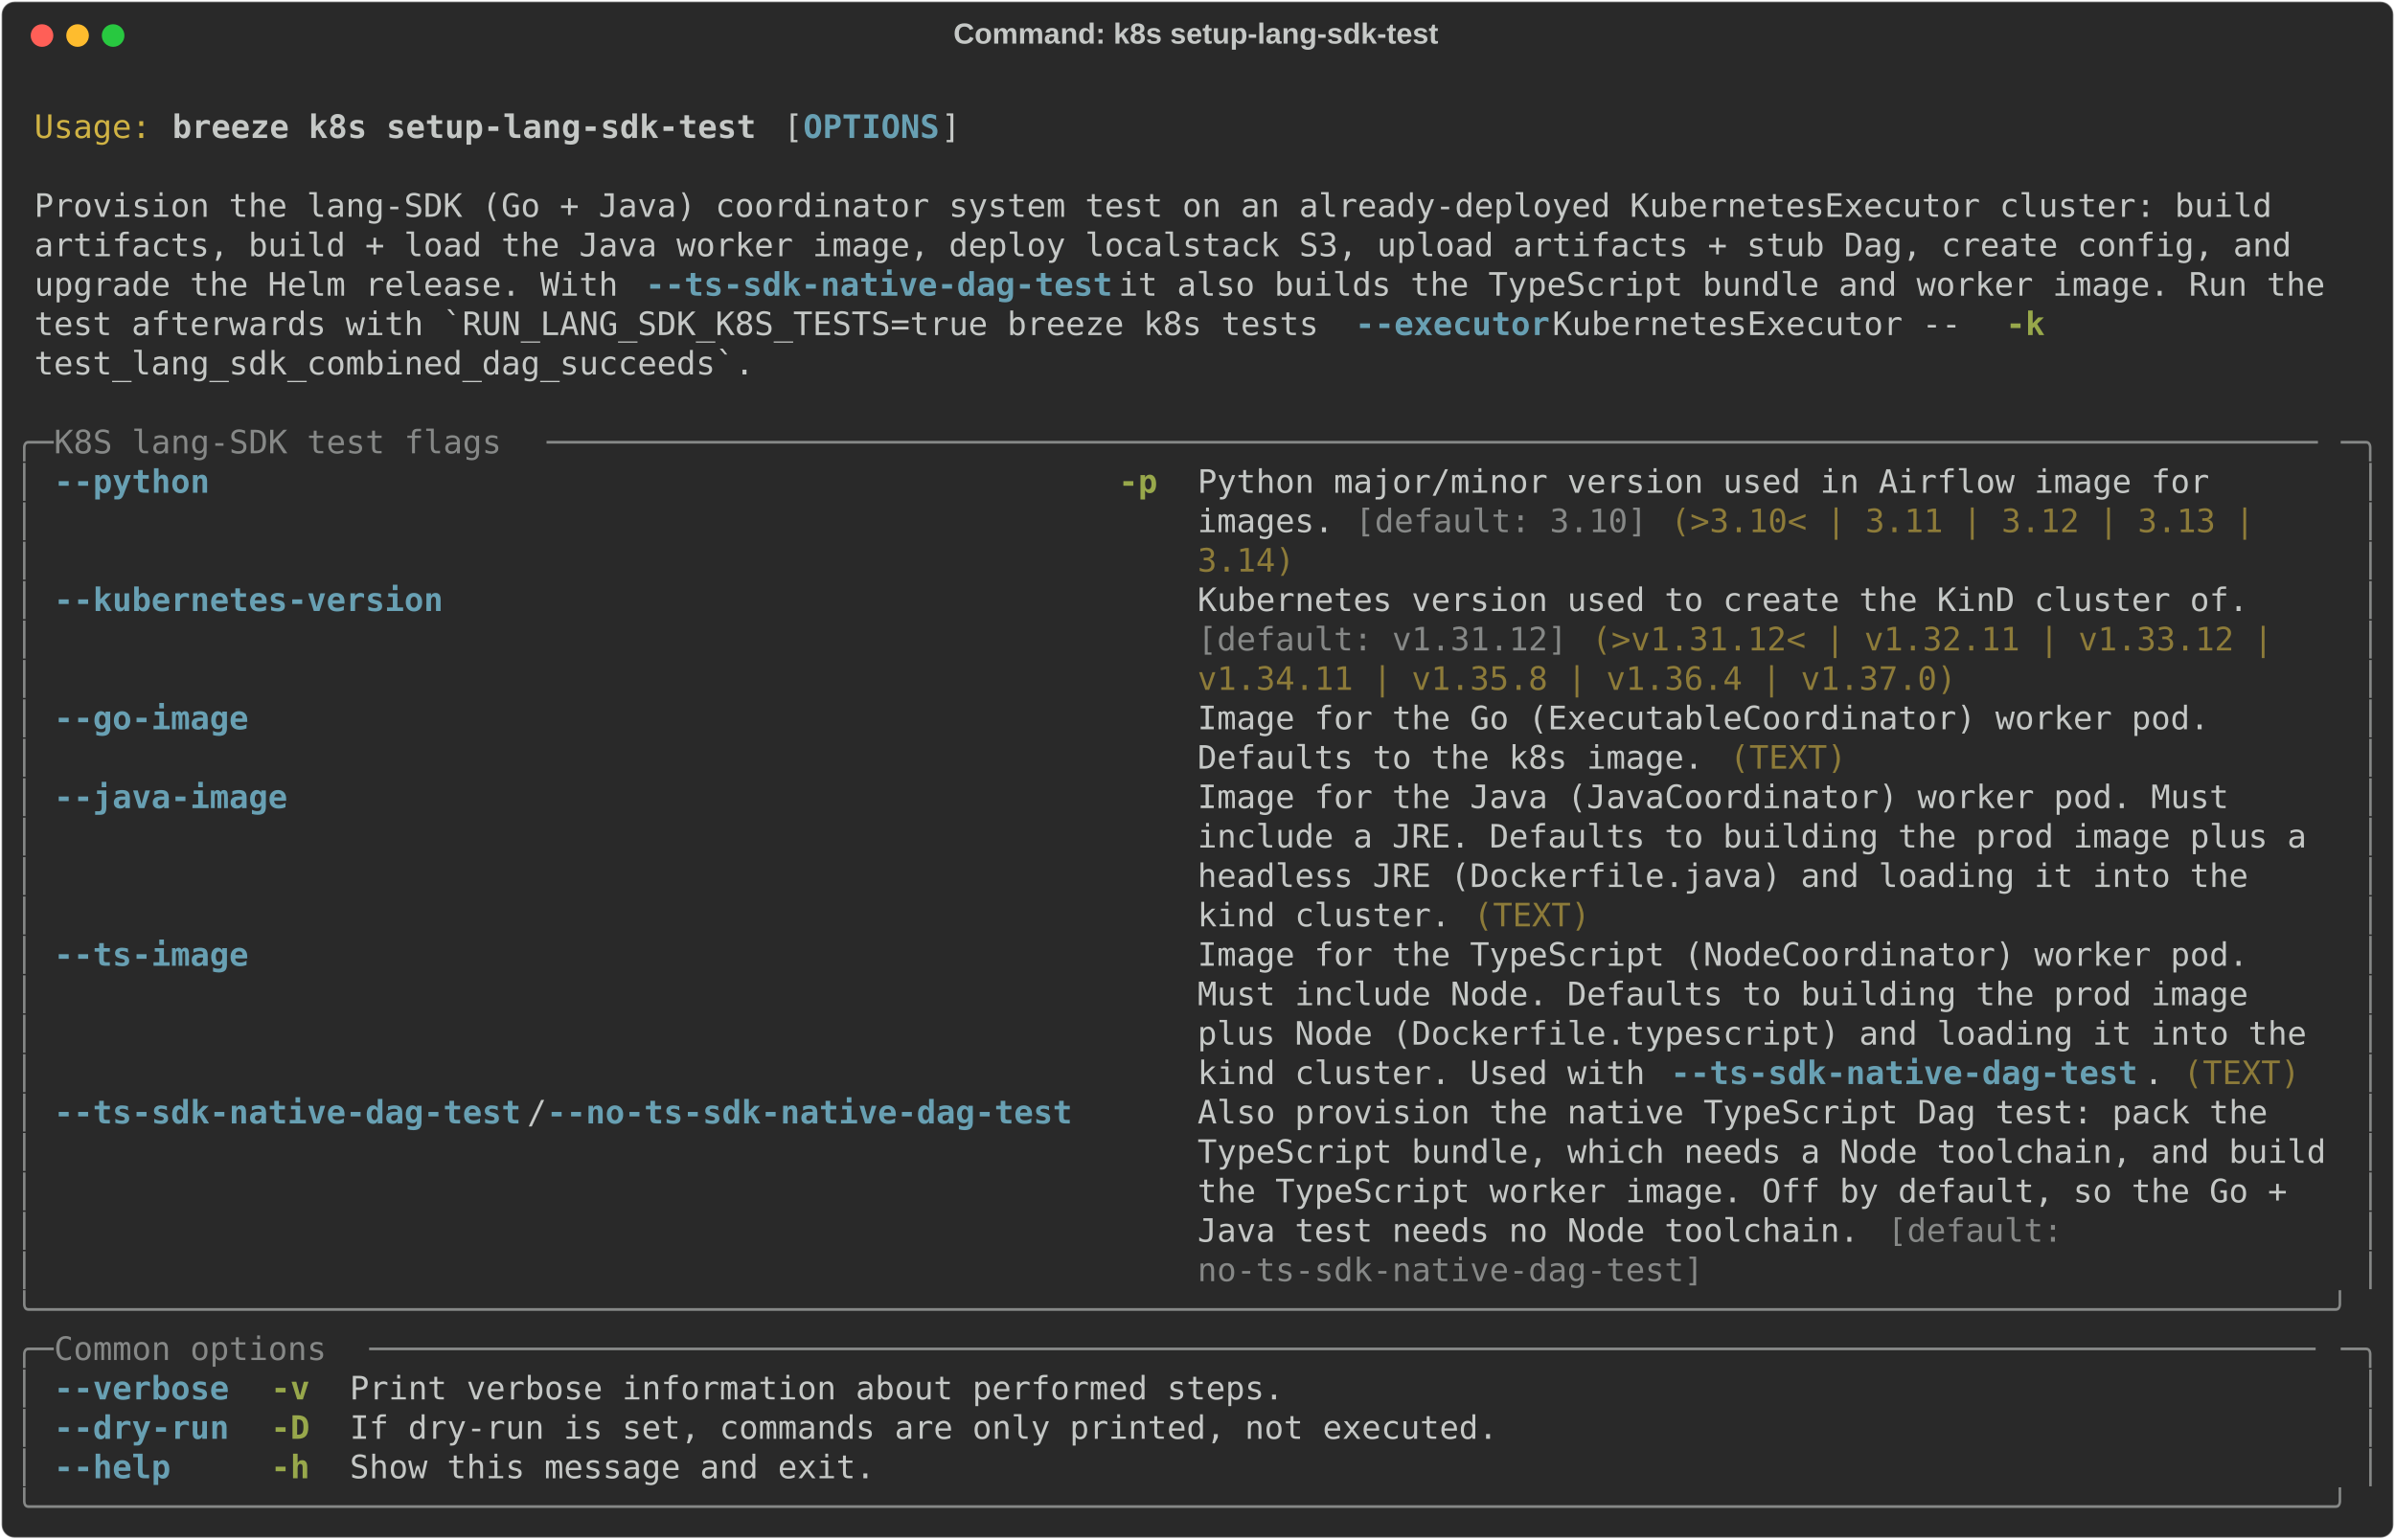
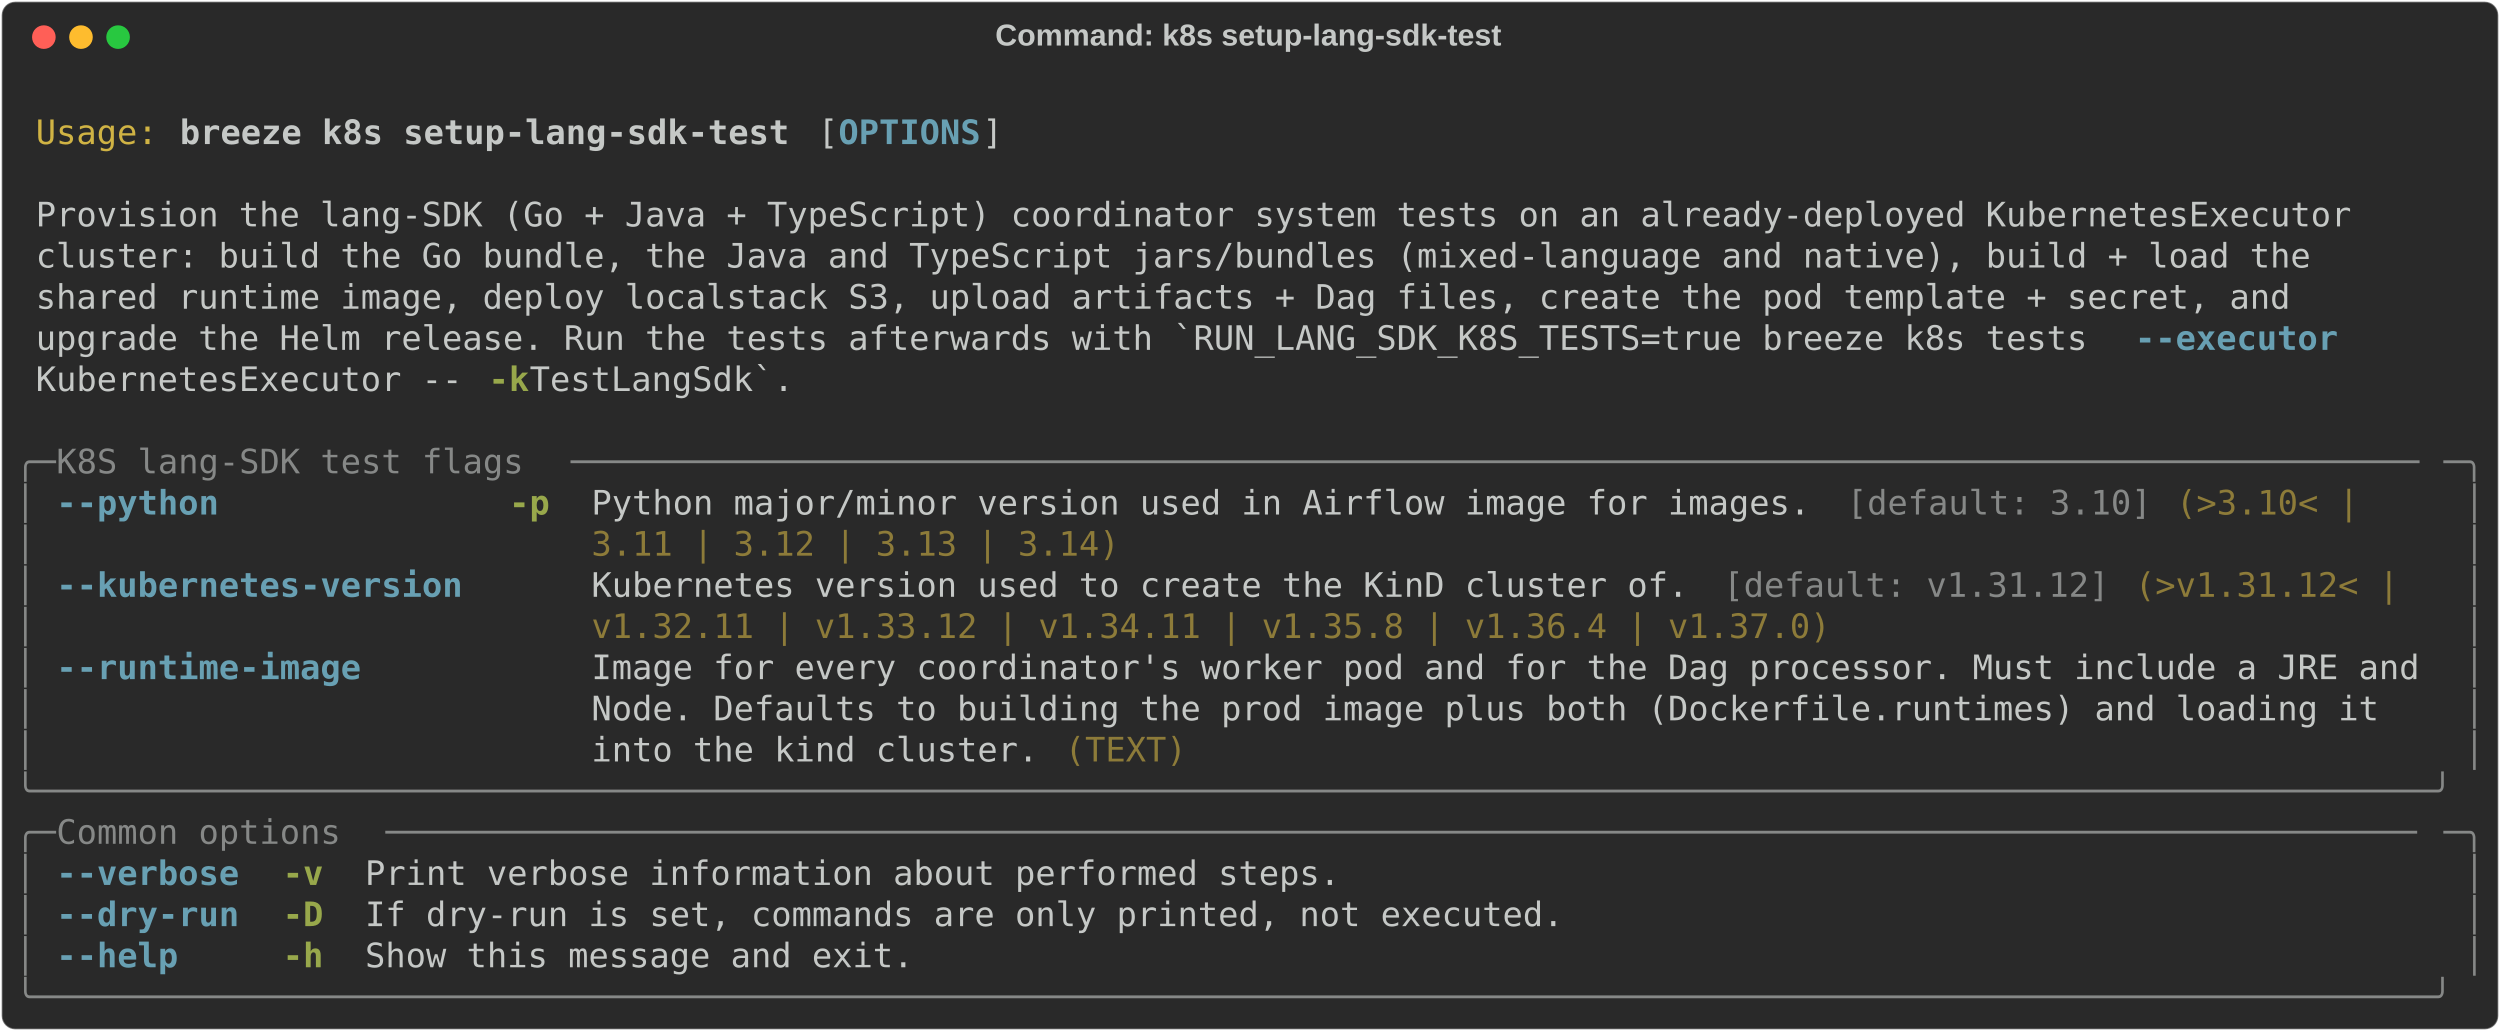
- <svg xmlns="http://www.w3.org/2000/svg" class="rich-terminal" viewBox="0 0 1482 952.8">
+ <svg xmlns="http://www.w3.org/2000/svg" class="rich-terminal" viewBox="0 0 1482 611.2">
  <style>

    @font-face {
        font-family: "Fira Code";
        src: local("FiraCode-Regular"),
                url("https://cdnjs.cloudflare.com/ajax/libs/firacode/6.2.0/woff2/FiraCode-Regular.woff2") format("woff2"),
                url("https://cdnjs.cloudflare.com/ajax/libs/firacode/6.2.0/woff/FiraCode-Regular.woff") format("woff");
        font-style: normal;
        font-weight: 400;
    }
    @font-face {
        font-family: "Fira Code";
        src: local("FiraCode-Bold"),
                url("https://cdnjs.cloudflare.com/ajax/libs/firacode/6.2.0/woff2/FiraCode-Bold.woff2") format("woff2"),
                url("https://cdnjs.cloudflare.com/ajax/libs/firacode/6.2.0/woff/FiraCode-Bold.woff") format("woff");
        font-style: bold;
        font-weight: 700;
    }

    .breeze-k8s-setup-lang-sdk-test-matrix {
        font-family: Fira Code, monospace;
        font-size: 20px;
        line-height: 24.4px;
        font-variant-east-asian: full-width;
    }

    .breeze-k8s-setup-lang-sdk-test-title {
        font-size: 18px;
        font-weight: bold;
        font-family: arial;
    }

    .breeze-k8s-setup-lang-sdk-test-r1 { fill: #c5c8c6 }
.breeze-k8s-setup-lang-sdk-test-r2 { fill: #d0b344 }
.breeze-k8s-setup-lang-sdk-test-r3 { fill: #c5c8c6;font-weight: bold }
.breeze-k8s-setup-lang-sdk-test-r4 { fill: #68a0b3;font-weight: bold }
.breeze-k8s-setup-lang-sdk-test-r5 { fill: #98a84b;font-weight: bold }
.breeze-k8s-setup-lang-sdk-test-r6 { fill: #868887 }
.breeze-k8s-setup-lang-sdk-test-r7 { fill: #8d7b39 }
    </style>
  <defs>
    <clipPath id="breeze-k8s-setup-lang-sdk-test-clip-terminal">
-       <rect x="0" y="0" width="1463.0" height="901.8" />
+       <rect x="0" y="0" width="1463.0" height="560.2" />
    </clipPath>
    <clipPath id="breeze-k8s-setup-lang-sdk-test-line-0">
      <rect x="0" y="1.5" width="1464" height="24.65" />
    </clipPath>
    <clipPath id="breeze-k8s-setup-lang-sdk-test-line-1">
      <rect x="0" y="25.9" width="1464" height="24.65" />
    </clipPath>
    <clipPath id="breeze-k8s-setup-lang-sdk-test-line-2">
      <rect x="0" y="50.3" width="1464" height="24.65" />
    </clipPath>
    <clipPath id="breeze-k8s-setup-lang-sdk-test-line-3">
      <rect x="0" y="74.7" width="1464" height="24.65" />
    </clipPath>
    <clipPath id="breeze-k8s-setup-lang-sdk-test-line-4">
      <rect x="0" y="99.1" width="1464" height="24.65" />
    </clipPath>
    <clipPath id="breeze-k8s-setup-lang-sdk-test-line-5">
      <rect x="0" y="123.5" width="1464" height="24.65" />
    </clipPath>
    <clipPath id="breeze-k8s-setup-lang-sdk-test-line-6">
      <rect x="0" y="147.9" width="1464" height="24.65" />
    </clipPath>
    <clipPath id="breeze-k8s-setup-lang-sdk-test-line-7">
      <rect x="0" y="172.3" width="1464" height="24.65" />
    </clipPath>
    <clipPath id="breeze-k8s-setup-lang-sdk-test-line-8">
      <rect x="0" y="196.7" width="1464" height="24.65" />
    </clipPath>
    <clipPath id="breeze-k8s-setup-lang-sdk-test-line-9">
      <rect x="0" y="221.1" width="1464" height="24.65" />
    </clipPath>
    <clipPath id="breeze-k8s-setup-lang-sdk-test-line-10">
      <rect x="0" y="245.5" width="1464" height="24.65" />
    </clipPath>
    <clipPath id="breeze-k8s-setup-lang-sdk-test-line-11">
      <rect x="0" y="269.9" width="1464" height="24.65" />
    </clipPath>
    <clipPath id="breeze-k8s-setup-lang-sdk-test-line-12">
      <rect x="0" y="294.3" width="1464" height="24.65" />
    </clipPath>
    <clipPath id="breeze-k8s-setup-lang-sdk-test-line-13">
      <rect x="0" y="318.7" width="1464" height="24.65" />
    </clipPath>
    <clipPath id="breeze-k8s-setup-lang-sdk-test-line-14">
      <rect x="0" y="343.1" width="1464" height="24.65" />
    </clipPath>
    <clipPath id="breeze-k8s-setup-lang-sdk-test-line-15">
      <rect x="0" y="367.5" width="1464" height="24.65" />
    </clipPath>
    <clipPath id="breeze-k8s-setup-lang-sdk-test-line-16">
      <rect x="0" y="391.9" width="1464" height="24.65" />
    </clipPath>
    <clipPath id="breeze-k8s-setup-lang-sdk-test-line-17">
      <rect x="0" y="416.3" width="1464" height="24.65" />
    </clipPath>
    <clipPath id="breeze-k8s-setup-lang-sdk-test-line-18">
      <rect x="0" y="440.7" width="1464" height="24.65" />
    </clipPath>
    <clipPath id="breeze-k8s-setup-lang-sdk-test-line-19">
      <rect x="0" y="465.1" width="1464" height="24.65" />
    </clipPath>
    <clipPath id="breeze-k8s-setup-lang-sdk-test-line-20">
      <rect x="0" y="489.5" width="1464" height="24.65" />
    </clipPath>
    <clipPath id="breeze-k8s-setup-lang-sdk-test-line-21">
      <rect x="0" y="513.9" width="1464" height="24.65" />
    </clipPath>
-     <clipPath id="breeze-k8s-setup-lang-sdk-test-line-22">
-       <rect x="0" y="538.3" width="1464" height="24.65" />
-     </clipPath>
-     <clipPath id="breeze-k8s-setup-lang-sdk-test-line-23">
-       <rect x="0" y="562.7" width="1464" height="24.65" />
-     </clipPath>
-     <clipPath id="breeze-k8s-setup-lang-sdk-test-line-24">
-       <rect x="0" y="587.1" width="1464" height="24.65" />
-     </clipPath>
-     <clipPath id="breeze-k8s-setup-lang-sdk-test-line-25">
-       <rect x="0" y="611.5" width="1464" height="24.65" />
-     </clipPath>
-     <clipPath id="breeze-k8s-setup-lang-sdk-test-line-26">
-       <rect x="0" y="635.9" width="1464" height="24.65" />
-     </clipPath>
-     <clipPath id="breeze-k8s-setup-lang-sdk-test-line-27">
-       <rect x="0" y="660.3" width="1464" height="24.65" />
-     </clipPath>
-     <clipPath id="breeze-k8s-setup-lang-sdk-test-line-28">
-       <rect x="0" y="684.7" width="1464" height="24.65" />
-     </clipPath>
-     <clipPath id="breeze-k8s-setup-lang-sdk-test-line-29">
-       <rect x="0" y="709.1" width="1464" height="24.65" />
-     </clipPath>
-     <clipPath id="breeze-k8s-setup-lang-sdk-test-line-30">
-       <rect x="0" y="733.5" width="1464" height="24.65" />
-     </clipPath>
-     <clipPath id="breeze-k8s-setup-lang-sdk-test-line-31">
-       <rect x="0" y="757.9" width="1464" height="24.65" />
-     </clipPath>
-     <clipPath id="breeze-k8s-setup-lang-sdk-test-line-32">
-       <rect x="0" y="782.3" width="1464" height="24.65" />
-     </clipPath>
-     <clipPath id="breeze-k8s-setup-lang-sdk-test-line-33">
-       <rect x="0" y="806.7" width="1464" height="24.65" />
-     </clipPath>
-     <clipPath id="breeze-k8s-setup-lang-sdk-test-line-34">
-       <rect x="0" y="831.1" width="1464" height="24.65" />
-     </clipPath>
-     <clipPath id="breeze-k8s-setup-lang-sdk-test-line-35">
-       <rect x="0" y="855.5" width="1464" height="24.65" />
-     </clipPath>
  </defs>
-   <rect fill="#292929" stroke="rgba(255,255,255,0.35)" stroke-width="1" x="1" y="1" width="1480" height="950.8" rx="8" />
+   <rect fill="#292929" stroke="rgba(255,255,255,0.35)" stroke-width="1" x="1" y="1" width="1480" height="609.2" rx="8" />
  <text class="breeze-k8s-setup-lang-sdk-test-title" fill="#c5c8c6" text-anchor="middle" x="740" y="27">Command: k8s setup-lang-sdk-test</text>
  <g transform="translate(26,22)">
    <circle cx="0" cy="0" r="7" fill="#ff5f57" />
    <circle cx="22" cy="0" r="7" fill="#febc2e" />
    <circle cx="44" cy="0" r="7" fill="#28c840" />
  </g>
  <g transform="translate(9, 41)" clip-path="url(#breeze-k8s-setup-lang-sdk-test-clip-terminal)">
    <g class="breeze-k8s-setup-lang-sdk-test-matrix">
      <text class="breeze-k8s-setup-lang-sdk-test-r1" x="1464" y="20" textLength="12.2" clip-path="url(#breeze-k8s-setup-lang-sdk-test-line-0)">
</text>
      <text class="breeze-k8s-setup-lang-sdk-test-r2" x="12.2" y="44.4" textLength="73.2" clip-path="url(#breeze-k8s-setup-lang-sdk-test-line-1)">Usage:</text>
      <text class="breeze-k8s-setup-lang-sdk-test-r3" x="97.6" y="44.4" textLength="366" clip-path="url(#breeze-k8s-setup-lang-sdk-test-line-1)">breeze k8s setup-lang-sdk-test</text>
      <text class="breeze-k8s-setup-lang-sdk-test-r1" x="475.8" y="44.4" textLength="12.2" clip-path="url(#breeze-k8s-setup-lang-sdk-test-line-1)">[</text>
      <text class="breeze-k8s-setup-lang-sdk-test-r4" x="488" y="44.4" textLength="85.4" clip-path="url(#breeze-k8s-setup-lang-sdk-test-line-1)">OPTIONS</text>
      <text class="breeze-k8s-setup-lang-sdk-test-r1" x="573.4" y="44.4" textLength="12.2" clip-path="url(#breeze-k8s-setup-lang-sdk-test-line-1)">]</text>
      <text class="breeze-k8s-setup-lang-sdk-test-r1" x="1464" y="44.4" textLength="12.2" clip-path="url(#breeze-k8s-setup-lang-sdk-test-line-1)">
</text>
      <text class="breeze-k8s-setup-lang-sdk-test-r1" x="1464" y="68.8" textLength="12.2" clip-path="url(#breeze-k8s-setup-lang-sdk-test-line-2)">
</text>
-       <text class="breeze-k8s-setup-lang-sdk-test-r1" x="12.2" y="93.2" textLength="1415.2" clip-path="url(#breeze-k8s-setup-lang-sdk-test-line-3)">Provision the lang-SDK (Go + Java) coordinator system test on an already-deployed KubernetesExecutor cluster: build </text>
+       <text class="breeze-k8s-setup-lang-sdk-test-r1" x="12.2" y="93.2" textLength="1403" clip-path="url(#breeze-k8s-setup-lang-sdk-test-line-3)">Provision the lang-SDK (Go + Java + TypeScript) coordinator system tests on an already-deployed KubernetesExecutor </text>
      <text class="breeze-k8s-setup-lang-sdk-test-r1" x="1464" y="93.2" textLength="12.2" clip-path="url(#breeze-k8s-setup-lang-sdk-test-line-3)">
</text>
-       <text class="breeze-k8s-setup-lang-sdk-test-r1" x="12.2" y="117.6" textLength="1427.4" clip-path="url(#breeze-k8s-setup-lang-sdk-test-line-4)">artifacts, build + load the Java worker image, deploy localstack S3, upload artifacts + stub Dag, create config, and </text>
+       <text class="breeze-k8s-setup-lang-sdk-test-r1" x="12.2" y="117.6" textLength="1378.6" clip-path="url(#breeze-k8s-setup-lang-sdk-test-line-4)">cluster: build the Go bundle, the Java and TypeScript jars/bundles (mixed-language and native), build + load the </text>
      <text class="breeze-k8s-setup-lang-sdk-test-r1" x="1464" y="117.6" textLength="12.2" clip-path="url(#breeze-k8s-setup-lang-sdk-test-line-4)">
</text>
-       <text class="breeze-k8s-setup-lang-sdk-test-r1" x="12.2" y="142" textLength="378.2" clip-path="url(#breeze-k8s-setup-lang-sdk-test-line-5)">upgrade the Helm release. With </text>
-       <text class="breeze-k8s-setup-lang-sdk-test-r4" x="390.4" y="142" textLength="292.8" clip-path="url(#breeze-k8s-setup-lang-sdk-test-line-5)">--ts-sdk-native-dag-test</text>
-       <text class="breeze-k8s-setup-lang-sdk-test-r1" x="683.2" y="142" textLength="768.6" clip-path="url(#breeze-k8s-setup-lang-sdk-test-line-5)"> it also builds the TypeScript bundle and worker image. Run the</text>
+       <text class="breeze-k8s-setup-lang-sdk-test-r1" x="12.2" y="142" textLength="1366.4" clip-path="url(#breeze-k8s-setup-lang-sdk-test-line-5)">shared runtime image, deploy localstack S3, upload artifacts + Dag files, create the pod template + secret, and </text>
      <text class="breeze-k8s-setup-lang-sdk-test-r1" x="1464" y="142" textLength="12.2" clip-path="url(#breeze-k8s-setup-lang-sdk-test-line-5)">
</text>
-       <text class="breeze-k8s-setup-lang-sdk-test-r1" x="12.2" y="166.4" textLength="817.4" clip-path="url(#breeze-k8s-setup-lang-sdk-test-line-6)">test afterwards with `RUN_LANG_SDK_K8S_TESTS=true breeze k8s tests </text>
-       <text class="breeze-k8s-setup-lang-sdk-test-r4" x="829.6" y="166.4" textLength="122" clip-path="url(#breeze-k8s-setup-lang-sdk-test-line-6)">--executor</text>
-       <text class="breeze-k8s-setup-lang-sdk-test-r1" x="951.6" y="166.4" textLength="280.6" clip-path="url(#breeze-k8s-setup-lang-sdk-test-line-6)"> KubernetesExecutor -- </text>
-       <text class="breeze-k8s-setup-lang-sdk-test-r5" x="1232.2" y="166.4" textLength="24.4" clip-path="url(#breeze-k8s-setup-lang-sdk-test-line-6)">-k</text>
+       <text class="breeze-k8s-setup-lang-sdk-test-r1" x="12.2" y="166.4" textLength="1244.4" clip-path="url(#breeze-k8s-setup-lang-sdk-test-line-6)">upgrade the Helm release. Run the tests afterwards with `RUN_LANG_SDK_K8S_TESTS=true breeze k8s tests </text>
+       <text class="breeze-k8s-setup-lang-sdk-test-r4" x="1256.6" y="166.4" textLength="122" clip-path="url(#breeze-k8s-setup-lang-sdk-test-line-6)">--executor</text>
      <text class="breeze-k8s-setup-lang-sdk-test-r1" x="1464" y="166.4" textLength="12.2" clip-path="url(#breeze-k8s-setup-lang-sdk-test-line-6)">
</text>
-       <text class="breeze-k8s-setup-lang-sdk-test-r1" x="12.2" y="190.8" textLength="451.4" clip-path="url(#breeze-k8s-setup-lang-sdk-test-line-7)">test_lang_sdk_combined_dag_succeeds`.</text>
+       <text class="breeze-k8s-setup-lang-sdk-test-r1" x="12.2" y="190.8" textLength="268.4" clip-path="url(#breeze-k8s-setup-lang-sdk-test-line-7)">KubernetesExecutor -- </text>
+       <text class="breeze-k8s-setup-lang-sdk-test-r5" x="280.6" y="190.8" textLength="24.4" clip-path="url(#breeze-k8s-setup-lang-sdk-test-line-7)">-k</text>
+       <text class="breeze-k8s-setup-lang-sdk-test-r1" x="305" y="190.8" textLength="170.8" clip-path="url(#breeze-k8s-setup-lang-sdk-test-line-7)"> TestLangSdk`.</text>
      <text class="breeze-k8s-setup-lang-sdk-test-r1" x="1464" y="190.8" textLength="12.2" clip-path="url(#breeze-k8s-setup-lang-sdk-test-line-7)">
</text>
      <text class="breeze-k8s-setup-lang-sdk-test-r1" x="1464" y="215.2" textLength="12.2" clip-path="url(#breeze-k8s-setup-lang-sdk-test-line-8)">
</text>
      <text class="breeze-k8s-setup-lang-sdk-test-r6" x="0" y="239.6" textLength="24.4" clip-path="url(#breeze-k8s-setup-lang-sdk-test-line-9)">╭─</text>
      <text class="breeze-k8s-setup-lang-sdk-test-r6" x="24.4" y="239.6" textLength="305" clip-path="url(#breeze-k8s-setup-lang-sdk-test-line-9)"> K8S lang-SDK test flags </text>
      <text class="breeze-k8s-setup-lang-sdk-test-r6" x="329.4" y="239.6" textLength="1110.2" clip-path="url(#breeze-k8s-setup-lang-sdk-test-line-9)">───────────────────────────────────────────────────────────────────────────────────────────</text>
      <text class="breeze-k8s-setup-lang-sdk-test-r6" x="1439.6" y="239.6" textLength="24.4" clip-path="url(#breeze-k8s-setup-lang-sdk-test-line-9)">─╮</text>
      <text class="breeze-k8s-setup-lang-sdk-test-r1" x="1464" y="239.6" textLength="12.2" clip-path="url(#breeze-k8s-setup-lang-sdk-test-line-9)">
</text>
      <text class="breeze-k8s-setup-lang-sdk-test-r6" x="0" y="264" textLength="12.2" clip-path="url(#breeze-k8s-setup-lang-sdk-test-line-10)">│</text>
-       <text class="breeze-k8s-setup-lang-sdk-test-r4" x="24.4" y="264" textLength="634.4" clip-path="url(#breeze-k8s-setup-lang-sdk-test-line-10)">--python                                            </text>
-       <text class="breeze-k8s-setup-lang-sdk-test-r5" x="683.2" y="264" textLength="24.4" clip-path="url(#breeze-k8s-setup-lang-sdk-test-line-10)">-p</text>
-       <text class="breeze-k8s-setup-lang-sdk-test-r1" x="732" y="264" textLength="707.6" clip-path="url(#breeze-k8s-setup-lang-sdk-test-line-10)">Python major/minor version used in Airflow image for      </text>
+       <text class="breeze-k8s-setup-lang-sdk-test-r4" x="24.4" y="264" textLength="244" clip-path="url(#breeze-k8s-setup-lang-sdk-test-line-10)">--python            </text>
+       <text class="breeze-k8s-setup-lang-sdk-test-r5" x="292.8" y="264" textLength="24.4" clip-path="url(#breeze-k8s-setup-lang-sdk-test-line-10)">-p</text>
+       <text class="breeze-k8s-setup-lang-sdk-test-r1" x="341.6" y="264" textLength="744.2" clip-path="url(#breeze-k8s-setup-lang-sdk-test-line-10)">Python major/minor version used in Airflow image for images. </text>
+       <text class="breeze-k8s-setup-lang-sdk-test-r6" x="1085.8" y="264" textLength="183" clip-path="url(#breeze-k8s-setup-lang-sdk-test-line-10)">[default: 3.10]</text>
+       <text class="breeze-k8s-setup-lang-sdk-test-r7" x="1281" y="264" textLength="122" clip-path="url(#breeze-k8s-setup-lang-sdk-test-line-10)">(&gt;3.10&lt; | </text>
      <text class="breeze-k8s-setup-lang-sdk-test-r6" x="1451.8" y="264" textLength="12.2" clip-path="url(#breeze-k8s-setup-lang-sdk-test-line-10)">│</text>
      <text class="breeze-k8s-setup-lang-sdk-test-r1" x="1464" y="264" textLength="12.2" clip-path="url(#breeze-k8s-setup-lang-sdk-test-line-10)">
</text>
      <text class="breeze-k8s-setup-lang-sdk-test-r6" x="0" y="288.4" textLength="12.2" clip-path="url(#breeze-k8s-setup-lang-sdk-test-line-11)">│</text>
-       <text class="breeze-k8s-setup-lang-sdk-test-r1" x="732" y="288.4" textLength="97.6" clip-path="url(#breeze-k8s-setup-lang-sdk-test-line-11)">images. </text>
-       <text class="breeze-k8s-setup-lang-sdk-test-r6" x="829.6" y="288.4" textLength="183" clip-path="url(#breeze-k8s-setup-lang-sdk-test-line-11)">[default: 3.10]</text>
-       <text class="breeze-k8s-setup-lang-sdk-test-r7" x="1024.8" y="288.4" textLength="378.2" clip-path="url(#breeze-k8s-setup-lang-sdk-test-line-11)">(&gt;3.10&lt; | 3.11 | 3.12 | 3.13 | </text>
+       <text class="breeze-k8s-setup-lang-sdk-test-r7" x="341.6" y="288.4" textLength="317.2" clip-path="url(#breeze-k8s-setup-lang-sdk-test-line-11)">3.11 | 3.12 | 3.13 | 3.14)</text>
      <text class="breeze-k8s-setup-lang-sdk-test-r6" x="1451.8" y="288.4" textLength="12.2" clip-path="url(#breeze-k8s-setup-lang-sdk-test-line-11)">│</text>
      <text class="breeze-k8s-setup-lang-sdk-test-r1" x="1464" y="288.4" textLength="12.2" clip-path="url(#breeze-k8s-setup-lang-sdk-test-line-11)">
</text>
      <text class="breeze-k8s-setup-lang-sdk-test-r6" x="0" y="312.8" textLength="12.2" clip-path="url(#breeze-k8s-setup-lang-sdk-test-line-12)">│</text>
-       <text class="breeze-k8s-setup-lang-sdk-test-r7" x="732" y="312.8" textLength="61" clip-path="url(#breeze-k8s-setup-lang-sdk-test-line-12)">3.14)</text>
+       <text class="breeze-k8s-setup-lang-sdk-test-r4" x="24.4" y="312.8" textLength="244" clip-path="url(#breeze-k8s-setup-lang-sdk-test-line-12)">--kubernetes-version</text>
+       <text class="breeze-k8s-setup-lang-sdk-test-r1" x="341.6" y="312.8" textLength="671" clip-path="url(#breeze-k8s-setup-lang-sdk-test-line-12)">Kubernetes version used to create the KinD cluster of. </text>
+       <text class="breeze-k8s-setup-lang-sdk-test-r6" x="1012.6" y="312.8" textLength="231.8" clip-path="url(#breeze-k8s-setup-lang-sdk-test-line-12)">[default: v1.31.12]</text>
+       <text class="breeze-k8s-setup-lang-sdk-test-r7" x="1256.6" y="312.8" textLength="170.8" clip-path="url(#breeze-k8s-setup-lang-sdk-test-line-12)">(&gt;v1.31.12&lt; | </text>
      <text class="breeze-k8s-setup-lang-sdk-test-r6" x="1451.8" y="312.8" textLength="12.2" clip-path="url(#breeze-k8s-setup-lang-sdk-test-line-12)">│</text>
      <text class="breeze-k8s-setup-lang-sdk-test-r1" x="1464" y="312.8" textLength="12.2" clip-path="url(#breeze-k8s-setup-lang-sdk-test-line-12)">
</text>
      <text class="breeze-k8s-setup-lang-sdk-test-r6" x="0" y="337.2" textLength="12.2" clip-path="url(#breeze-k8s-setup-lang-sdk-test-line-13)">│</text>
-       <text class="breeze-k8s-setup-lang-sdk-test-r4" x="24.4" y="337.2" textLength="634.4" clip-path="url(#breeze-k8s-setup-lang-sdk-test-line-13)">--kubernetes-version                                </text>
-       <text class="breeze-k8s-setup-lang-sdk-test-r1" x="732" y="337.2" textLength="707.6" clip-path="url(#breeze-k8s-setup-lang-sdk-test-line-13)">Kubernetes version used to create the KinD cluster of.    </text>
+       <text class="breeze-k8s-setup-lang-sdk-test-r7" x="341.6" y="337.2" textLength="744.2" clip-path="url(#breeze-k8s-setup-lang-sdk-test-line-13)">v1.32.11 | v1.33.12 | v1.34.11 | v1.35.8 | v1.36.4 | v1.37.0)</text>
      <text class="breeze-k8s-setup-lang-sdk-test-r6" x="1451.8" y="337.2" textLength="12.2" clip-path="url(#breeze-k8s-setup-lang-sdk-test-line-13)">│</text>
      <text class="breeze-k8s-setup-lang-sdk-test-r1" x="1464" y="337.2" textLength="12.2" clip-path="url(#breeze-k8s-setup-lang-sdk-test-line-13)">
</text>
      <text class="breeze-k8s-setup-lang-sdk-test-r6" x="0" y="361.6" textLength="12.2" clip-path="url(#breeze-k8s-setup-lang-sdk-test-line-14)">│</text>
-       <text class="breeze-k8s-setup-lang-sdk-test-r6" x="732" y="361.6" textLength="231.8" clip-path="url(#breeze-k8s-setup-lang-sdk-test-line-14)">[default: v1.31.12]</text>
-       <text class="breeze-k8s-setup-lang-sdk-test-r7" x="976" y="361.6" textLength="439.2" clip-path="url(#breeze-k8s-setup-lang-sdk-test-line-14)">(&gt;v1.31.12&lt; | v1.32.11 | v1.33.12 | </text>
+       <text class="breeze-k8s-setup-lang-sdk-test-r4" x="24.4" y="361.6" textLength="244" clip-path="url(#breeze-k8s-setup-lang-sdk-test-line-14)">--runtime-image     </text>
+       <text class="breeze-k8s-setup-lang-sdk-test-r1" x="341.6" y="361.6" textLength="1098" clip-path="url(#breeze-k8s-setup-lang-sdk-test-line-14)">Image for every coordinator's worker pod and for the Dag processor. Must include a JRE and</text>
      <text class="breeze-k8s-setup-lang-sdk-test-r6" x="1451.8" y="361.6" textLength="12.2" clip-path="url(#breeze-k8s-setup-lang-sdk-test-line-14)">│</text>
      <text class="breeze-k8s-setup-lang-sdk-test-r1" x="1464" y="361.6" textLength="12.2" clip-path="url(#breeze-k8s-setup-lang-sdk-test-line-14)">
</text>
      <text class="breeze-k8s-setup-lang-sdk-test-r6" x="0" y="386" textLength="12.2" clip-path="url(#breeze-k8s-setup-lang-sdk-test-line-15)">│</text>
-       <text class="breeze-k8s-setup-lang-sdk-test-r7" x="732" y="386" textLength="475.8" clip-path="url(#breeze-k8s-setup-lang-sdk-test-line-15)">v1.34.11 | v1.35.8 | v1.36.4 | v1.37.0)</text>
+       <text class="breeze-k8s-setup-lang-sdk-test-r1" x="341.6" y="386" textLength="1098" clip-path="url(#breeze-k8s-setup-lang-sdk-test-line-15)">Node. Defaults to building the prod image plus both (Dockerfile.runtimes) and loading it  </text>
      <text class="breeze-k8s-setup-lang-sdk-test-r6" x="1451.8" y="386" textLength="12.2" clip-path="url(#breeze-k8s-setup-lang-sdk-test-line-15)">│</text>
      <text class="breeze-k8s-setup-lang-sdk-test-r1" x="1464" y="386" textLength="12.2" clip-path="url(#breeze-k8s-setup-lang-sdk-test-line-15)">
</text>
      <text class="breeze-k8s-setup-lang-sdk-test-r6" x="0" y="410.4" textLength="12.2" clip-path="url(#breeze-k8s-setup-lang-sdk-test-line-16)">│</text>
-       <text class="breeze-k8s-setup-lang-sdk-test-r4" x="24.4" y="410.4" textLength="634.4" clip-path="url(#breeze-k8s-setup-lang-sdk-test-line-16)">--go-image                                          </text>
-       <text class="breeze-k8s-setup-lang-sdk-test-r1" x="732" y="410.4" textLength="707.6" clip-path="url(#breeze-k8s-setup-lang-sdk-test-line-16)">Image for the Go (ExecutableCoordinator) worker pod.      </text>
+       <text class="breeze-k8s-setup-lang-sdk-test-r1" x="341.6" y="410.4" textLength="280.6" clip-path="url(#breeze-k8s-setup-lang-sdk-test-line-16)">into the kind cluster. </text>
+       <text class="breeze-k8s-setup-lang-sdk-test-r7" x="622.2" y="410.4" textLength="73.2" clip-path="url(#breeze-k8s-setup-lang-sdk-test-line-16)">(TEXT)</text>
      <text class="breeze-k8s-setup-lang-sdk-test-r6" x="1451.8" y="410.4" textLength="12.2" clip-path="url(#breeze-k8s-setup-lang-sdk-test-line-16)">│</text>
      <text class="breeze-k8s-setup-lang-sdk-test-r1" x="1464" y="410.4" textLength="12.2" clip-path="url(#breeze-k8s-setup-lang-sdk-test-line-16)">
</text>
-       <text class="breeze-k8s-setup-lang-sdk-test-r6" x="0" y="434.8" textLength="12.2" clip-path="url(#breeze-k8s-setup-lang-sdk-test-line-17)">│</text>
-       <text class="breeze-k8s-setup-lang-sdk-test-r1" x="732" y="434.8" textLength="329.4" clip-path="url(#breeze-k8s-setup-lang-sdk-test-line-17)">Defaults to the k8s image. </text>
-       <text class="breeze-k8s-setup-lang-sdk-test-r7" x="1061.4" y="434.8" textLength="73.2" clip-path="url(#breeze-k8s-setup-lang-sdk-test-line-17)">(TEXT)</text>
-       <text class="breeze-k8s-setup-lang-sdk-test-r6" x="1451.8" y="434.8" textLength="12.2" clip-path="url(#breeze-k8s-setup-lang-sdk-test-line-17)">│</text>
+       <text class="breeze-k8s-setup-lang-sdk-test-r6" x="0" y="434.8" textLength="1464" clip-path="url(#breeze-k8s-setup-lang-sdk-test-line-17)">╰──────────────────────────────────────────────────────────────────────────────────────────────────────────────────────╯</text>
      <text class="breeze-k8s-setup-lang-sdk-test-r1" x="1464" y="434.8" textLength="12.2" clip-path="url(#breeze-k8s-setup-lang-sdk-test-line-17)">
</text>
-       <text class="breeze-k8s-setup-lang-sdk-test-r6" x="0" y="459.2" textLength="12.2" clip-path="url(#breeze-k8s-setup-lang-sdk-test-line-18)">│</text>
-       <text class="breeze-k8s-setup-lang-sdk-test-r4" x="24.4" y="459.2" textLength="634.4" clip-path="url(#breeze-k8s-setup-lang-sdk-test-line-18)">--java-image                                        </text>
-       <text class="breeze-k8s-setup-lang-sdk-test-r1" x="732" y="459.2" textLength="707.6" clip-path="url(#breeze-k8s-setup-lang-sdk-test-line-18)">Image for the Java (JavaCoordinator) worker pod. Must     </text>
-       <text class="breeze-k8s-setup-lang-sdk-test-r6" x="1451.8" y="459.2" textLength="12.2" clip-path="url(#breeze-k8s-setup-lang-sdk-test-line-18)">│</text>
+       <text class="breeze-k8s-setup-lang-sdk-test-r6" x="0" y="459.2" textLength="24.4" clip-path="url(#breeze-k8s-setup-lang-sdk-test-line-18)">╭─</text>
+       <text class="breeze-k8s-setup-lang-sdk-test-r6" x="24.4" y="459.2" textLength="195.2" clip-path="url(#breeze-k8s-setup-lang-sdk-test-line-18)"> Common options </text>
+       <text class="breeze-k8s-setup-lang-sdk-test-r6" x="219.6" y="459.2" textLength="1220" clip-path="url(#breeze-k8s-setup-lang-sdk-test-line-18)">────────────────────────────────────────────────────────────────────────────────────────────────────</text>
+       <text class="breeze-k8s-setup-lang-sdk-test-r6" x="1439.6" y="459.2" textLength="24.4" clip-path="url(#breeze-k8s-setup-lang-sdk-test-line-18)">─╮</text>
      <text class="breeze-k8s-setup-lang-sdk-test-r1" x="1464" y="459.2" textLength="12.2" clip-path="url(#breeze-k8s-setup-lang-sdk-test-line-18)">
</text>
      <text class="breeze-k8s-setup-lang-sdk-test-r6" x="0" y="483.6" textLength="12.2" clip-path="url(#breeze-k8s-setup-lang-sdk-test-line-19)">│</text>
-       <text class="breeze-k8s-setup-lang-sdk-test-r1" x="732" y="483.6" textLength="707.6" clip-path="url(#breeze-k8s-setup-lang-sdk-test-line-19)">include a JRE. Defaults to building the prod image plus a </text>
+       <text class="breeze-k8s-setup-lang-sdk-test-r4" x="24.4" y="483.6" textLength="109.8" clip-path="url(#breeze-k8s-setup-lang-sdk-test-line-19)">--verbose</text>
+       <text class="breeze-k8s-setup-lang-sdk-test-r5" x="158.6" y="483.6" textLength="24.4" clip-path="url(#breeze-k8s-setup-lang-sdk-test-line-19)">-v</text>
+       <text class="breeze-k8s-setup-lang-sdk-test-r1" x="207.4" y="483.6" textLength="585.6" clip-path="url(#breeze-k8s-setup-lang-sdk-test-line-19)">Print verbose information about performed steps.</text>
      <text class="breeze-k8s-setup-lang-sdk-test-r6" x="1451.8" y="483.6" textLength="12.2" clip-path="url(#breeze-k8s-setup-lang-sdk-test-line-19)">│</text>
      <text class="breeze-k8s-setup-lang-sdk-test-r1" x="1464" y="483.6" textLength="12.2" clip-path="url(#breeze-k8s-setup-lang-sdk-test-line-19)">
</text>
      <text class="breeze-k8s-setup-lang-sdk-test-r6" x="0" y="508" textLength="12.2" clip-path="url(#breeze-k8s-setup-lang-sdk-test-line-20)">│</text>
-       <text class="breeze-k8s-setup-lang-sdk-test-r1" x="732" y="508" textLength="707.6" clip-path="url(#breeze-k8s-setup-lang-sdk-test-line-20)">headless JRE (Dockerfile.java) and loading it into the    </text>
+       <text class="breeze-k8s-setup-lang-sdk-test-r4" x="24.4" y="508" textLength="109.8" clip-path="url(#breeze-k8s-setup-lang-sdk-test-line-20)">--dry-run</text>
+       <text class="breeze-k8s-setup-lang-sdk-test-r5" x="158.6" y="508" textLength="24.4" clip-path="url(#breeze-k8s-setup-lang-sdk-test-line-20)">-D</text>
+       <text class="breeze-k8s-setup-lang-sdk-test-r1" x="207.4" y="508" textLength="719.8" clip-path="url(#breeze-k8s-setup-lang-sdk-test-line-20)">If dry-run is set, commands are only printed, not executed.</text>
      <text class="breeze-k8s-setup-lang-sdk-test-r6" x="1451.8" y="508" textLength="12.2" clip-path="url(#breeze-k8s-setup-lang-sdk-test-line-20)">│</text>
      <text class="breeze-k8s-setup-lang-sdk-test-r1" x="1464" y="508" textLength="12.2" clip-path="url(#breeze-k8s-setup-lang-sdk-test-line-20)">
</text>
      <text class="breeze-k8s-setup-lang-sdk-test-r6" x="0" y="532.4" textLength="12.2" clip-path="url(#breeze-k8s-setup-lang-sdk-test-line-21)">│</text>
-       <text class="breeze-k8s-setup-lang-sdk-test-r1" x="732" y="532.4" textLength="170.8" clip-path="url(#breeze-k8s-setup-lang-sdk-test-line-21)">kind cluster. </text>
-       <text class="breeze-k8s-setup-lang-sdk-test-r7" x="902.8" y="532.4" textLength="73.2" clip-path="url(#breeze-k8s-setup-lang-sdk-test-line-21)">(TEXT)</text>
+       <text class="breeze-k8s-setup-lang-sdk-test-r4" x="24.4" y="532.4" textLength="109.8" clip-path="url(#breeze-k8s-setup-lang-sdk-test-line-21)">--help   </text>
+       <text class="breeze-k8s-setup-lang-sdk-test-r5" x="158.6" y="532.4" textLength="24.4" clip-path="url(#breeze-k8s-setup-lang-sdk-test-line-21)">-h</text>
+       <text class="breeze-k8s-setup-lang-sdk-test-r1" x="207.4" y="532.4" textLength="329.4" clip-path="url(#breeze-k8s-setup-lang-sdk-test-line-21)">Show this message and exit.</text>
      <text class="breeze-k8s-setup-lang-sdk-test-r6" x="1451.8" y="532.4" textLength="12.2" clip-path="url(#breeze-k8s-setup-lang-sdk-test-line-21)">│</text>
      <text class="breeze-k8s-setup-lang-sdk-test-r1" x="1464" y="532.4" textLength="12.2" clip-path="url(#breeze-k8s-setup-lang-sdk-test-line-21)">
</text>
-       <text class="breeze-k8s-setup-lang-sdk-test-r6" x="0" y="556.8" textLength="12.2" clip-path="url(#breeze-k8s-setup-lang-sdk-test-line-22)">│</text>
-       <text class="breeze-k8s-setup-lang-sdk-test-r4" x="24.4" y="556.8" textLength="634.4" clip-path="url(#breeze-k8s-setup-lang-sdk-test-line-22)">--ts-image                                          </text>
-       <text class="breeze-k8s-setup-lang-sdk-test-r1" x="732" y="556.8" textLength="707.6" clip-path="url(#breeze-k8s-setup-lang-sdk-test-line-22)">Image for the TypeScript (NodeCoordinator) worker pod.    </text>
-       <text class="breeze-k8s-setup-lang-sdk-test-r6" x="1451.8" y="556.8" textLength="12.2" clip-path="url(#breeze-k8s-setup-lang-sdk-test-line-22)">│</text>
+       <text class="breeze-k8s-setup-lang-sdk-test-r6" x="0" y="556.8" textLength="1464" clip-path="url(#breeze-k8s-setup-lang-sdk-test-line-22)">╰──────────────────────────────────────────────────────────────────────────────────────────────────────────────────────╯</text>
      <text class="breeze-k8s-setup-lang-sdk-test-r1" x="1464" y="556.8" textLength="12.2" clip-path="url(#breeze-k8s-setup-lang-sdk-test-line-22)">
- </text>
-       <text class="breeze-k8s-setup-lang-sdk-test-r6" x="0" y="581.2" textLength="12.2" clip-path="url(#breeze-k8s-setup-lang-sdk-test-line-23)">│</text>
-       <text class="breeze-k8s-setup-lang-sdk-test-r1" x="732" y="581.2" textLength="707.6" clip-path="url(#breeze-k8s-setup-lang-sdk-test-line-23)">Must include Node. Defaults to building the prod image    </text>
-       <text class="breeze-k8s-setup-lang-sdk-test-r6" x="1451.8" y="581.2" textLength="12.2" clip-path="url(#breeze-k8s-setup-lang-sdk-test-line-23)">│</text>
-       <text class="breeze-k8s-setup-lang-sdk-test-r1" x="1464" y="581.2" textLength="12.2" clip-path="url(#breeze-k8s-setup-lang-sdk-test-line-23)">
- </text>
-       <text class="breeze-k8s-setup-lang-sdk-test-r6" x="0" y="605.6" textLength="12.2" clip-path="url(#breeze-k8s-setup-lang-sdk-test-line-24)">│</text>
-       <text class="breeze-k8s-setup-lang-sdk-test-r1" x="732" y="605.6" textLength="707.6" clip-path="url(#breeze-k8s-setup-lang-sdk-test-line-24)">plus Node (Dockerfile.typescript) and loading it into the </text>
-       <text class="breeze-k8s-setup-lang-sdk-test-r6" x="1451.8" y="605.6" textLength="12.2" clip-path="url(#breeze-k8s-setup-lang-sdk-test-line-24)">│</text>
-       <text class="breeze-k8s-setup-lang-sdk-test-r1" x="1464" y="605.6" textLength="12.2" clip-path="url(#breeze-k8s-setup-lang-sdk-test-line-24)">
- </text>
-       <text class="breeze-k8s-setup-lang-sdk-test-r6" x="0" y="630" textLength="12.2" clip-path="url(#breeze-k8s-setup-lang-sdk-test-line-25)">│</text>
-       <text class="breeze-k8s-setup-lang-sdk-test-r1" x="732" y="630" textLength="292.8" clip-path="url(#breeze-k8s-setup-lang-sdk-test-line-25)">kind cluster. Used with </text>
-       <text class="breeze-k8s-setup-lang-sdk-test-r4" x="1024.8" y="630" textLength="292.8" clip-path="url(#breeze-k8s-setup-lang-sdk-test-line-25)">--ts-sdk-native-dag-test</text>
-       <text class="breeze-k8s-setup-lang-sdk-test-r1" x="1317.6" y="630" textLength="24.4" clip-path="url(#breeze-k8s-setup-lang-sdk-test-line-25)">. </text>
-       <text class="breeze-k8s-setup-lang-sdk-test-r7" x="1342" y="630" textLength="73.2" clip-path="url(#breeze-k8s-setup-lang-sdk-test-line-25)">(TEXT)</text>
-       <text class="breeze-k8s-setup-lang-sdk-test-r6" x="1451.8" y="630" textLength="12.2" clip-path="url(#breeze-k8s-setup-lang-sdk-test-line-25)">│</text>
-       <text class="breeze-k8s-setup-lang-sdk-test-r1" x="1464" y="630" textLength="12.2" clip-path="url(#breeze-k8s-setup-lang-sdk-test-line-25)">
- </text>
-       <text class="breeze-k8s-setup-lang-sdk-test-r6" x="0" y="654.4" textLength="12.2" clip-path="url(#breeze-k8s-setup-lang-sdk-test-line-26)">│</text>
-       <text class="breeze-k8s-setup-lang-sdk-test-r4" x="24.4" y="654.4" textLength="292.8" clip-path="url(#breeze-k8s-setup-lang-sdk-test-line-26)">--ts-sdk-native-dag-test</text>
-       <text class="breeze-k8s-setup-lang-sdk-test-r1" x="317.2" y="654.4" textLength="12.2" clip-path="url(#breeze-k8s-setup-lang-sdk-test-line-26)">/</text>
-       <text class="breeze-k8s-setup-lang-sdk-test-r4" x="329.4" y="654.4" textLength="329.4" clip-path="url(#breeze-k8s-setup-lang-sdk-test-line-26)">--no-ts-sdk-native-dag-test</text>
-       <text class="breeze-k8s-setup-lang-sdk-test-r1" x="732" y="654.4" textLength="707.6" clip-path="url(#breeze-k8s-setup-lang-sdk-test-line-26)">Also provision the native TypeScript Dag test: pack the   </text>
-       <text class="breeze-k8s-setup-lang-sdk-test-r6" x="1451.8" y="654.4" textLength="12.2" clip-path="url(#breeze-k8s-setup-lang-sdk-test-line-26)">│</text>
-       <text class="breeze-k8s-setup-lang-sdk-test-r1" x="1464" y="654.4" textLength="12.2" clip-path="url(#breeze-k8s-setup-lang-sdk-test-line-26)">
- </text>
-       <text class="breeze-k8s-setup-lang-sdk-test-r6" x="0" y="678.8" textLength="12.2" clip-path="url(#breeze-k8s-setup-lang-sdk-test-line-27)">│</text>
-       <text class="breeze-k8s-setup-lang-sdk-test-r1" x="732" y="678.8" textLength="707.6" clip-path="url(#breeze-k8s-setup-lang-sdk-test-line-27)">TypeScript bundle, which needs a Node toolchain, and build</text>
-       <text class="breeze-k8s-setup-lang-sdk-test-r6" x="1451.8" y="678.8" textLength="12.2" clip-path="url(#breeze-k8s-setup-lang-sdk-test-line-27)">│</text>
-       <text class="breeze-k8s-setup-lang-sdk-test-r1" x="1464" y="678.8" textLength="12.2" clip-path="url(#breeze-k8s-setup-lang-sdk-test-line-27)">
- </text>
-       <text class="breeze-k8s-setup-lang-sdk-test-r6" x="0" y="703.2" textLength="12.2" clip-path="url(#breeze-k8s-setup-lang-sdk-test-line-28)">│</text>
-       <text class="breeze-k8s-setup-lang-sdk-test-r1" x="732" y="703.2" textLength="707.6" clip-path="url(#breeze-k8s-setup-lang-sdk-test-line-28)">the TypeScript worker image. Off by default, so the Go +  </text>
-       <text class="breeze-k8s-setup-lang-sdk-test-r6" x="1451.8" y="703.2" textLength="12.2" clip-path="url(#breeze-k8s-setup-lang-sdk-test-line-28)">│</text>
-       <text class="breeze-k8s-setup-lang-sdk-test-r1" x="1464" y="703.2" textLength="12.2" clip-path="url(#breeze-k8s-setup-lang-sdk-test-line-28)">
- </text>
-       <text class="breeze-k8s-setup-lang-sdk-test-r6" x="0" y="727.6" textLength="12.2" clip-path="url(#breeze-k8s-setup-lang-sdk-test-line-29)">│</text>
-       <text class="breeze-k8s-setup-lang-sdk-test-r1" x="732" y="727.6" textLength="427" clip-path="url(#breeze-k8s-setup-lang-sdk-test-line-29)">Java test needs no Node toolchain. </text>
-       <text class="breeze-k8s-setup-lang-sdk-test-r6" x="1159" y="727.6" textLength="122" clip-path="url(#breeze-k8s-setup-lang-sdk-test-line-29)">[default: </text>
-       <text class="breeze-k8s-setup-lang-sdk-test-r6" x="1451.8" y="727.6" textLength="12.2" clip-path="url(#breeze-k8s-setup-lang-sdk-test-line-29)">│</text>
-       <text class="breeze-k8s-setup-lang-sdk-test-r1" x="1464" y="727.6" textLength="12.2" clip-path="url(#breeze-k8s-setup-lang-sdk-test-line-29)">
- </text>
-       <text class="breeze-k8s-setup-lang-sdk-test-r6" x="0" y="752" textLength="12.2" clip-path="url(#breeze-k8s-setup-lang-sdk-test-line-30)">│</text>
-       <text class="breeze-k8s-setup-lang-sdk-test-r6" x="732" y="752" textLength="317.2" clip-path="url(#breeze-k8s-setup-lang-sdk-test-line-30)">no-ts-sdk-native-dag-test]</text>
-       <text class="breeze-k8s-setup-lang-sdk-test-r6" x="1451.8" y="752" textLength="12.2" clip-path="url(#breeze-k8s-setup-lang-sdk-test-line-30)">│</text>
-       <text class="breeze-k8s-setup-lang-sdk-test-r1" x="1464" y="752" textLength="12.2" clip-path="url(#breeze-k8s-setup-lang-sdk-test-line-30)">
- </text>
-       <text class="breeze-k8s-setup-lang-sdk-test-r6" x="0" y="776.4" textLength="1464" clip-path="url(#breeze-k8s-setup-lang-sdk-test-line-31)">╰──────────────────────────────────────────────────────────────────────────────────────────────────────────────────────╯</text>
-       <text class="breeze-k8s-setup-lang-sdk-test-r1" x="1464" y="776.4" textLength="12.2" clip-path="url(#breeze-k8s-setup-lang-sdk-test-line-31)">
- </text>
-       <text class="breeze-k8s-setup-lang-sdk-test-r6" x="0" y="800.8" textLength="24.4" clip-path="url(#breeze-k8s-setup-lang-sdk-test-line-32)">╭─</text>
-       <text class="breeze-k8s-setup-lang-sdk-test-r6" x="24.4" y="800.8" textLength="195.2" clip-path="url(#breeze-k8s-setup-lang-sdk-test-line-32)"> Common options </text>
-       <text class="breeze-k8s-setup-lang-sdk-test-r6" x="219.6" y="800.8" textLength="1220" clip-path="url(#breeze-k8s-setup-lang-sdk-test-line-32)">────────────────────────────────────────────────────────────────────────────────────────────────────</text>
-       <text class="breeze-k8s-setup-lang-sdk-test-r6" x="1439.6" y="800.8" textLength="24.4" clip-path="url(#breeze-k8s-setup-lang-sdk-test-line-32)">─╮</text>
-       <text class="breeze-k8s-setup-lang-sdk-test-r1" x="1464" y="800.8" textLength="12.2" clip-path="url(#breeze-k8s-setup-lang-sdk-test-line-32)">
- </text>
-       <text class="breeze-k8s-setup-lang-sdk-test-r6" x="0" y="825.2" textLength="12.2" clip-path="url(#breeze-k8s-setup-lang-sdk-test-line-33)">│</text>
-       <text class="breeze-k8s-setup-lang-sdk-test-r4" x="24.4" y="825.2" textLength="109.8" clip-path="url(#breeze-k8s-setup-lang-sdk-test-line-33)">--verbose</text>
-       <text class="breeze-k8s-setup-lang-sdk-test-r5" x="158.6" y="825.2" textLength="24.4" clip-path="url(#breeze-k8s-setup-lang-sdk-test-line-33)">-v</text>
-       <text class="breeze-k8s-setup-lang-sdk-test-r1" x="207.4" y="825.2" textLength="585.6" clip-path="url(#breeze-k8s-setup-lang-sdk-test-line-33)">Print verbose information about performed steps.</text>
-       <text class="breeze-k8s-setup-lang-sdk-test-r6" x="1451.8" y="825.2" textLength="12.2" clip-path="url(#breeze-k8s-setup-lang-sdk-test-line-33)">│</text>
-       <text class="breeze-k8s-setup-lang-sdk-test-r1" x="1464" y="825.2" textLength="12.2" clip-path="url(#breeze-k8s-setup-lang-sdk-test-line-33)">
- </text>
-       <text class="breeze-k8s-setup-lang-sdk-test-r6" x="0" y="849.6" textLength="12.2" clip-path="url(#breeze-k8s-setup-lang-sdk-test-line-34)">│</text>
-       <text class="breeze-k8s-setup-lang-sdk-test-r4" x="24.4" y="849.6" textLength="109.8" clip-path="url(#breeze-k8s-setup-lang-sdk-test-line-34)">--dry-run</text>
-       <text class="breeze-k8s-setup-lang-sdk-test-r5" x="158.6" y="849.6" textLength="24.4" clip-path="url(#breeze-k8s-setup-lang-sdk-test-line-34)">-D</text>
-       <text class="breeze-k8s-setup-lang-sdk-test-r1" x="207.4" y="849.6" textLength="719.8" clip-path="url(#breeze-k8s-setup-lang-sdk-test-line-34)">If dry-run is set, commands are only printed, not executed.</text>
-       <text class="breeze-k8s-setup-lang-sdk-test-r6" x="1451.8" y="849.6" textLength="12.2" clip-path="url(#breeze-k8s-setup-lang-sdk-test-line-34)">│</text>
-       <text class="breeze-k8s-setup-lang-sdk-test-r1" x="1464" y="849.6" textLength="12.2" clip-path="url(#breeze-k8s-setup-lang-sdk-test-line-34)">
- </text>
-       <text class="breeze-k8s-setup-lang-sdk-test-r6" x="0" y="874" textLength="12.2" clip-path="url(#breeze-k8s-setup-lang-sdk-test-line-35)">│</text>
-       <text class="breeze-k8s-setup-lang-sdk-test-r4" x="24.4" y="874" textLength="109.8" clip-path="url(#breeze-k8s-setup-lang-sdk-test-line-35)">--help   </text>
-       <text class="breeze-k8s-setup-lang-sdk-test-r5" x="158.6" y="874" textLength="24.4" clip-path="url(#breeze-k8s-setup-lang-sdk-test-line-35)">-h</text>
-       <text class="breeze-k8s-setup-lang-sdk-test-r1" x="207.4" y="874" textLength="329.4" clip-path="url(#breeze-k8s-setup-lang-sdk-test-line-35)">Show this message and exit.</text>
-       <text class="breeze-k8s-setup-lang-sdk-test-r6" x="1451.8" y="874" textLength="12.2" clip-path="url(#breeze-k8s-setup-lang-sdk-test-line-35)">│</text>
-       <text class="breeze-k8s-setup-lang-sdk-test-r1" x="1464" y="874" textLength="12.2" clip-path="url(#breeze-k8s-setup-lang-sdk-test-line-35)">
- </text>
-       <text class="breeze-k8s-setup-lang-sdk-test-r6" x="0" y="898.4" textLength="1464" clip-path="url(#breeze-k8s-setup-lang-sdk-test-line-36)">╰──────────────────────────────────────────────────────────────────────────────────────────────────────────────────────╯</text>
-       <text class="breeze-k8s-setup-lang-sdk-test-r1" x="1464" y="898.4" textLength="12.2" clip-path="url(#breeze-k8s-setup-lang-sdk-test-line-36)">
</text>
    </g>
  </g>
</svg>
